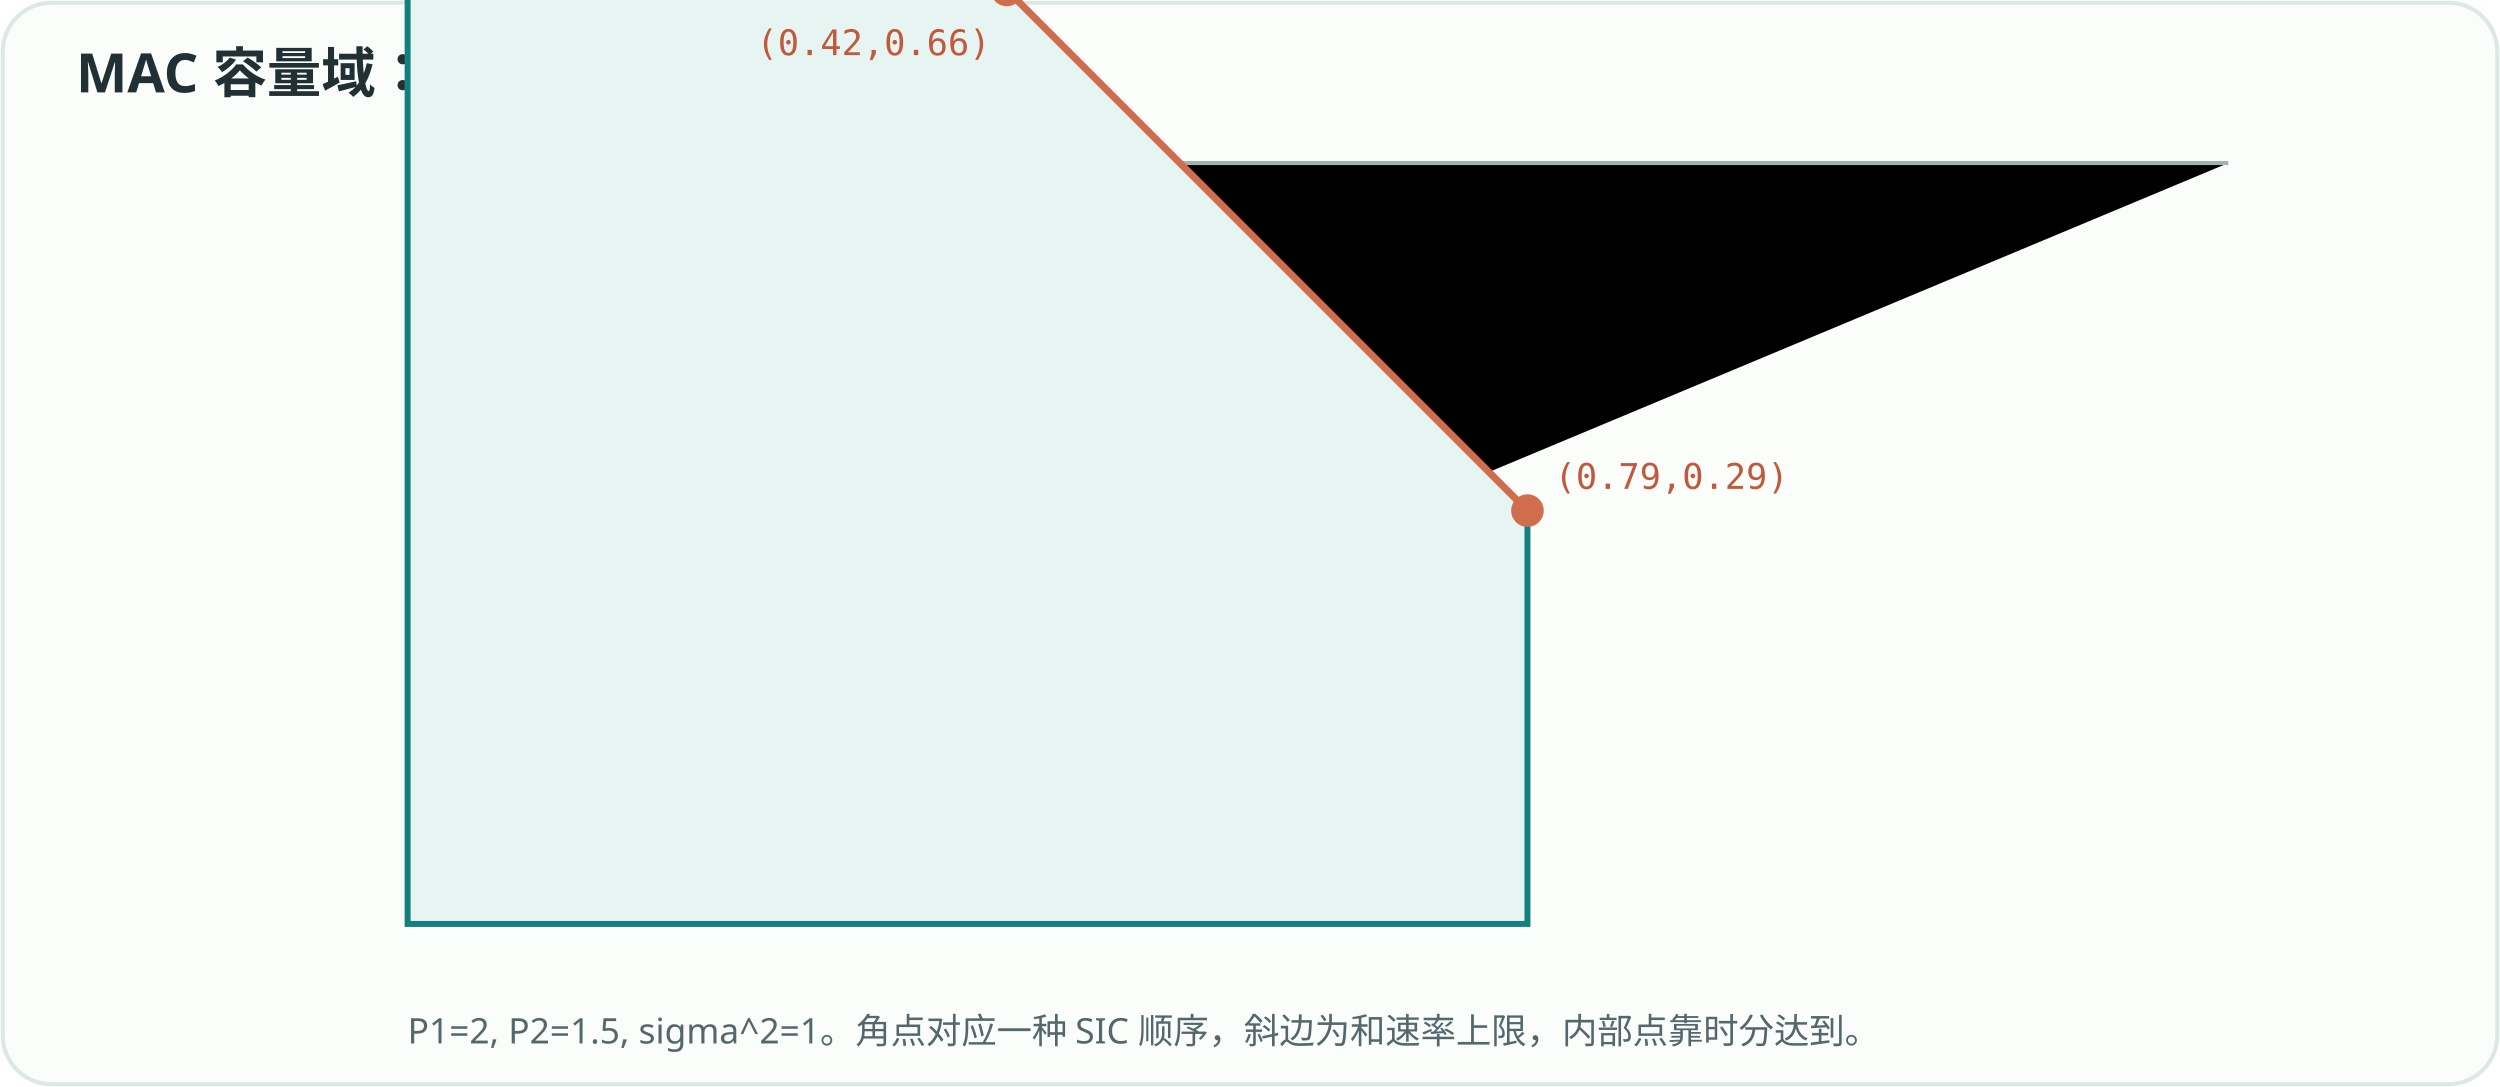
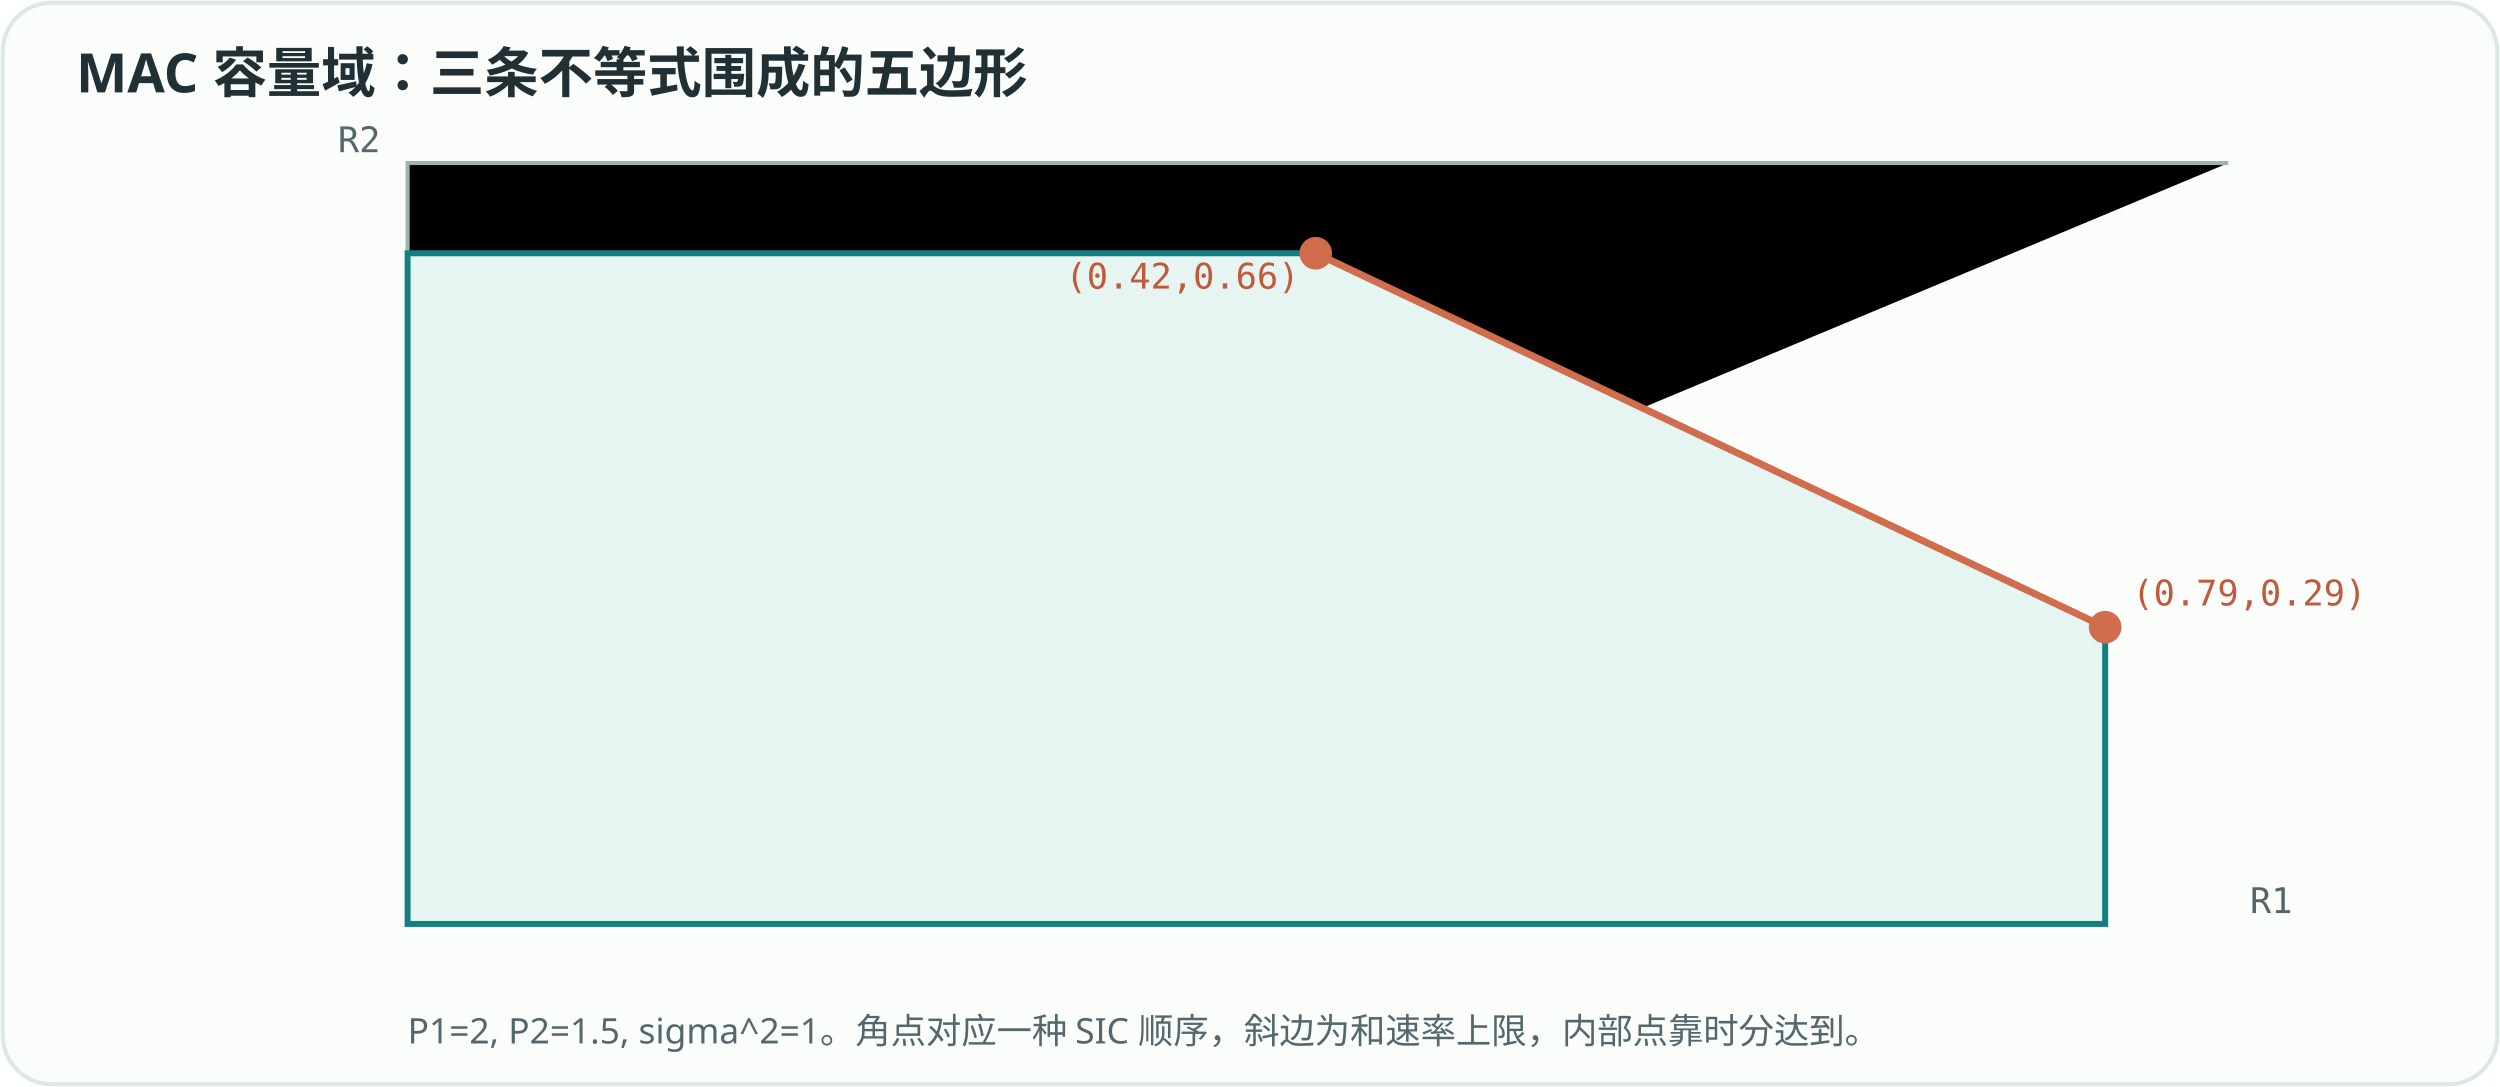
<svg xmlns="http://www.w3.org/2000/svg" role="img" aria-labelledby="mac21-title mac21-desc" viewBox="0 0 920 400">
  <rect x="1" y="1" width="918" height="398" rx="18" stroke="#dce8e4" stroke-width="1.5" fill="#fbfdfb" />
  <text x="28" y="34" font-family="system-ui,'PingFang SC',sans-serif" fill="#203035" font-size="20" font-weight="750" text-anchor="start">MAC 容量域：三条不等式围成的五边形</text>
  <path d="M150 340V60H820" stroke="#9fb4b0" stroke-width="1.5" />
-   <polygon points="150.0,340.0 562.1,340.0 562.1,187.9 370.5,-3.7 150.0,-3.7" fill="#e7f5f2" stroke="#147f80" stroke-width="2.2" />
-   <path d="M562.1 187.9L370.5 -3.7" stroke="#d06d4d" stroke-width="2.6" />
-   <circle cx="562.1" cy="187.9" r="6" fill="#d06d4d" />
-   <circle cx="370.5" cy="-3.7" r="6" fill="#d06d4d" />
-   <text x="572.1" y="179.9" font-family="ui-monospace,monospace" font-size="13" fill="#c15a3c" text-anchor="start">(0.79,0.29)</text>
-   <text x="364.5" y="20.3" font-family="ui-monospace,monospace" font-size="13" fill="#c15a3c" text-anchor="end">(0.42,0.66)</text>
+   <text x="828" y="336" font-family="ui-monospace,monospace" font-size="13" fill="#53676d" text-anchor="start">R1</text>
+   <text x="140" y="56" font-family="ui-monospace,monospace" font-size="13" fill="#53676d" text-anchor="end">R2</text>
+   <polygon points="150.0,340.0 774.7,340.0 774.7,230.8 484.2,93.2 150.0,93.2" fill="#e7f5f2" stroke="#147f80" stroke-width="2.2" />
+   <path d="M774.7 230.8L484.2 93.2" stroke="#d06d4d" stroke-width="2.6" />
+   <circle cx="774.7" cy="230.8" r="6" fill="#d06d4d" />
+   <circle cx="484.2" cy="93.2" r="6" fill="#d06d4d" />
+   <text x="784.7" y="222.8" font-family="ui-monospace,monospace" font-size="13" fill="#c15a3c" text-anchor="start">(0.79,0.29)</text>
+   <text x="478.2" y="106.2" font-family="ui-monospace,monospace" font-size="13" fill="#c15a3c" text-anchor="end">(0.42,0.66)</text>
  <text x="150" y="384" font-family="system-ui,'PingFang SC',sans-serif" fill="#53676d" font-size="13" text-anchor="start">P1=2, P2=1.5, sigma^2=1。角点对应一种 SIC 顺序，斜边为和速率上限，内部点靠时分达到。</text>
</svg>
